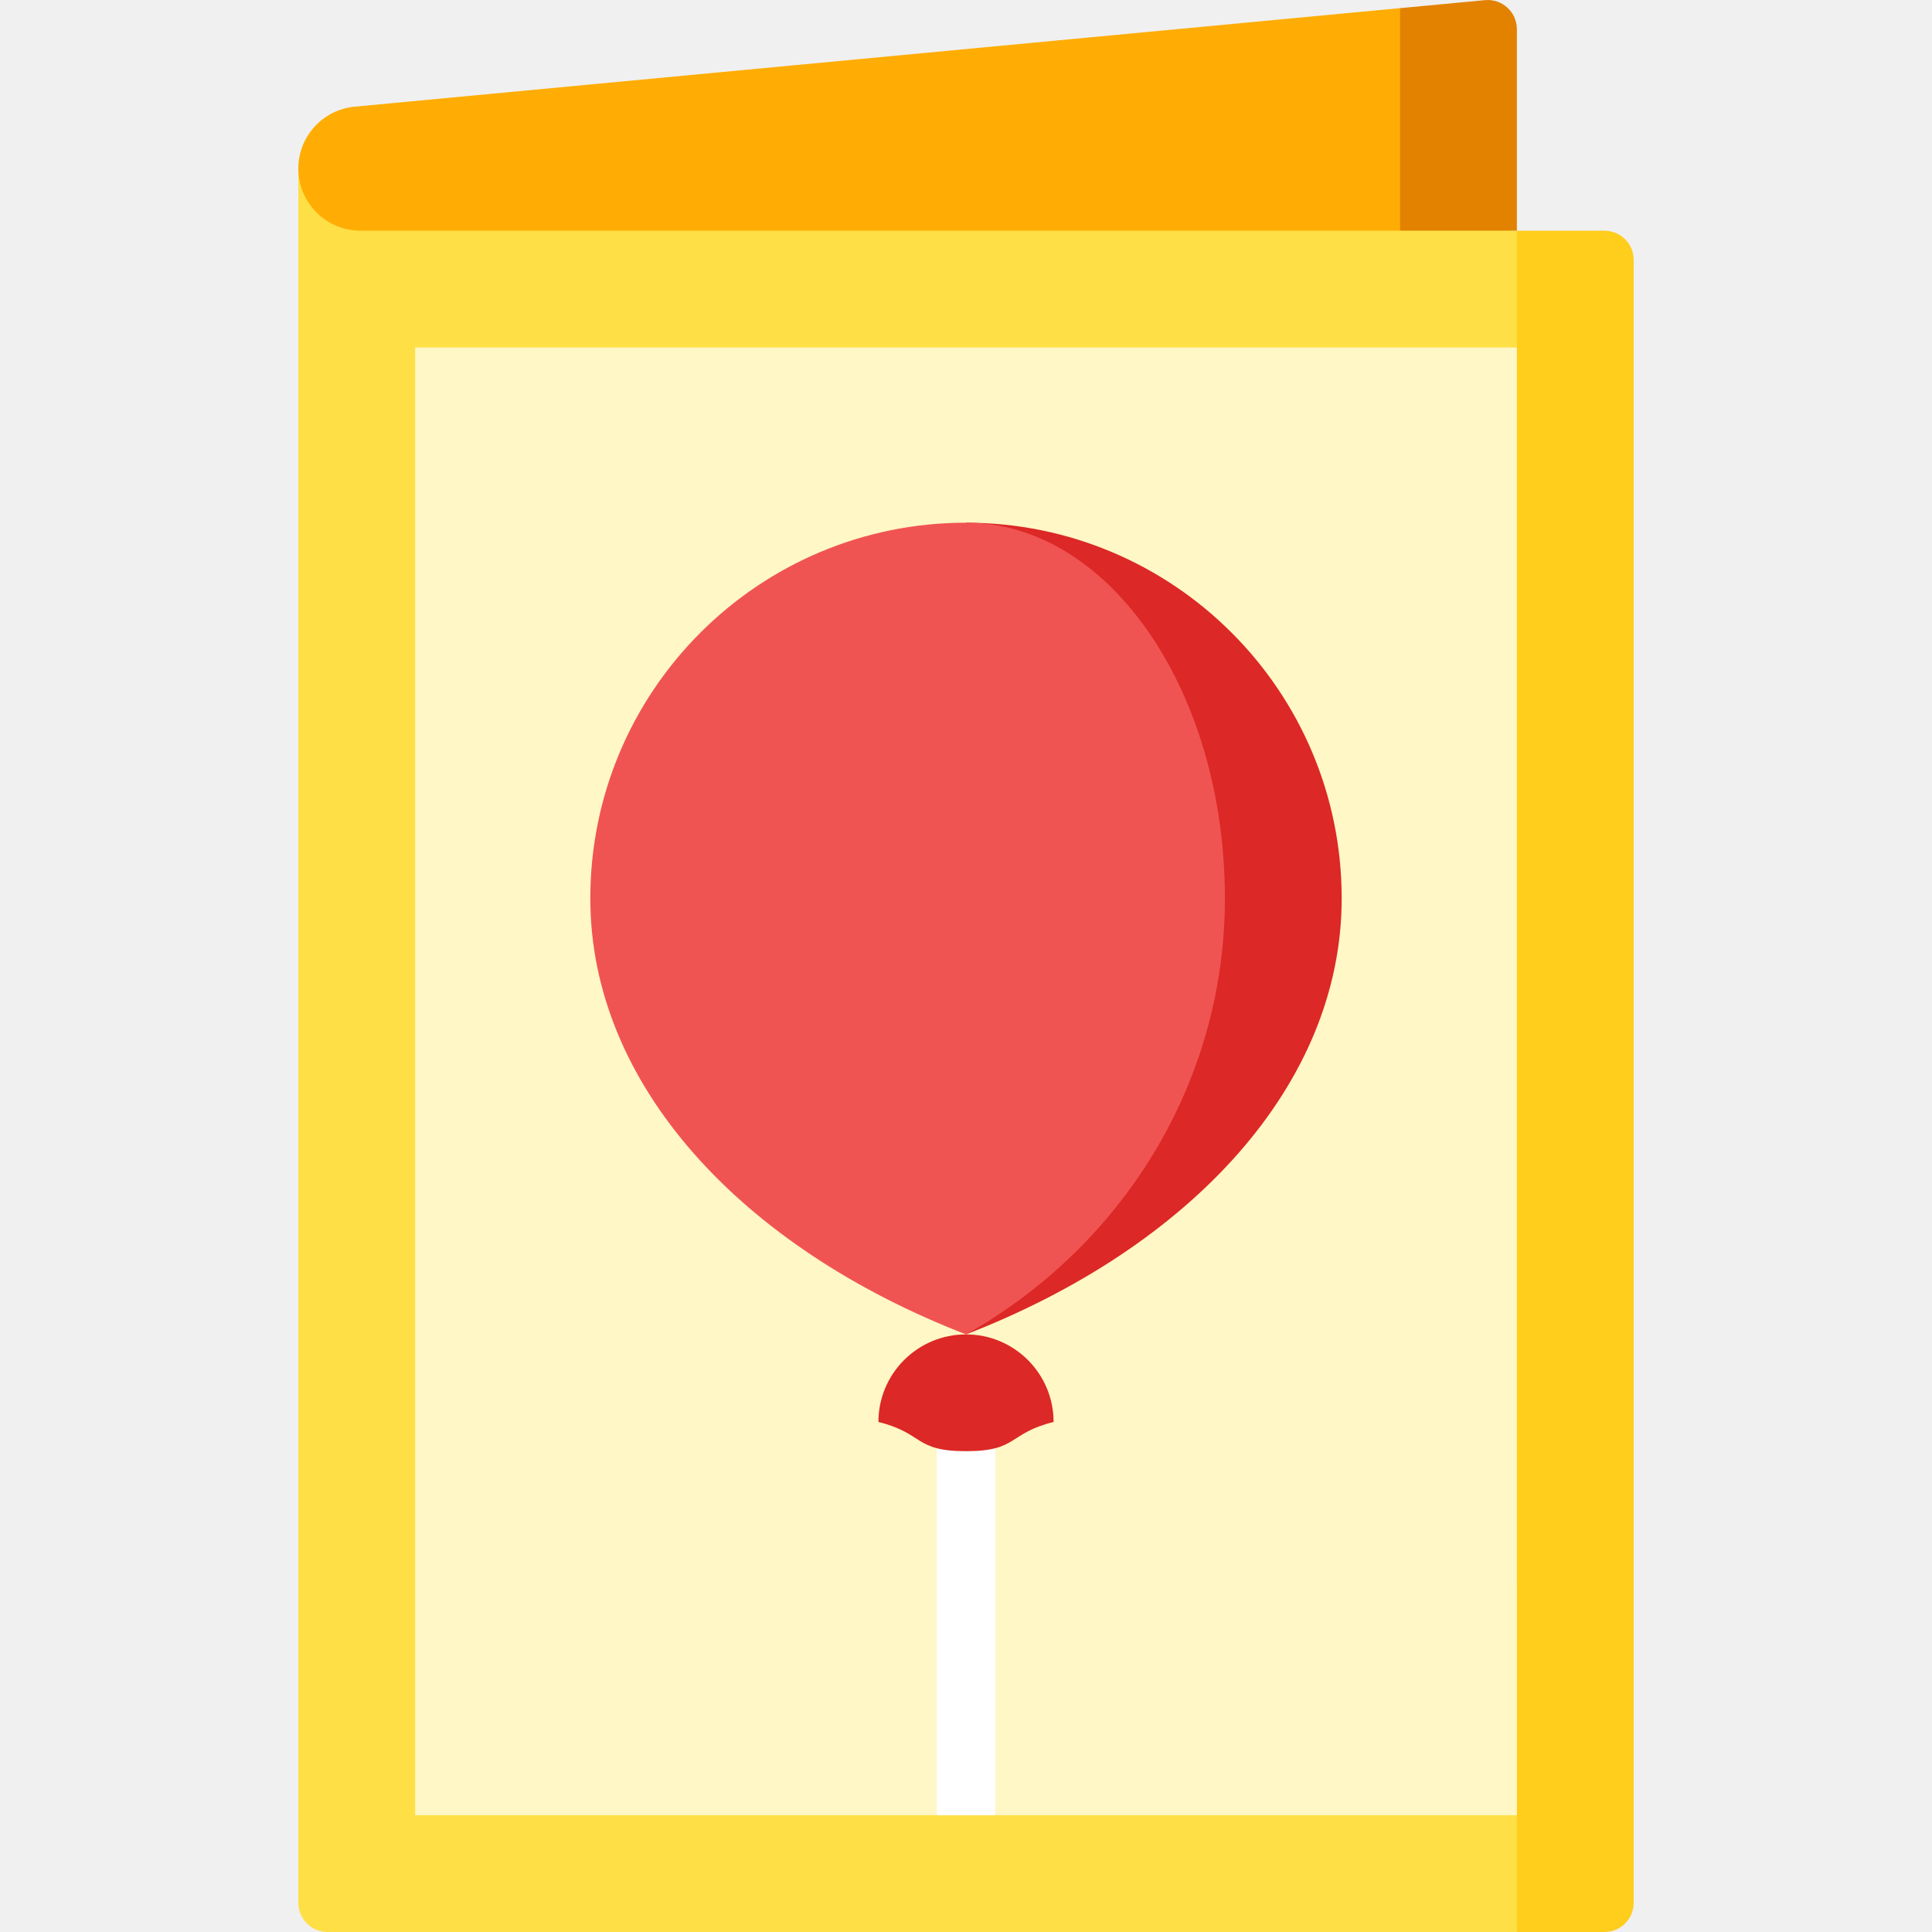
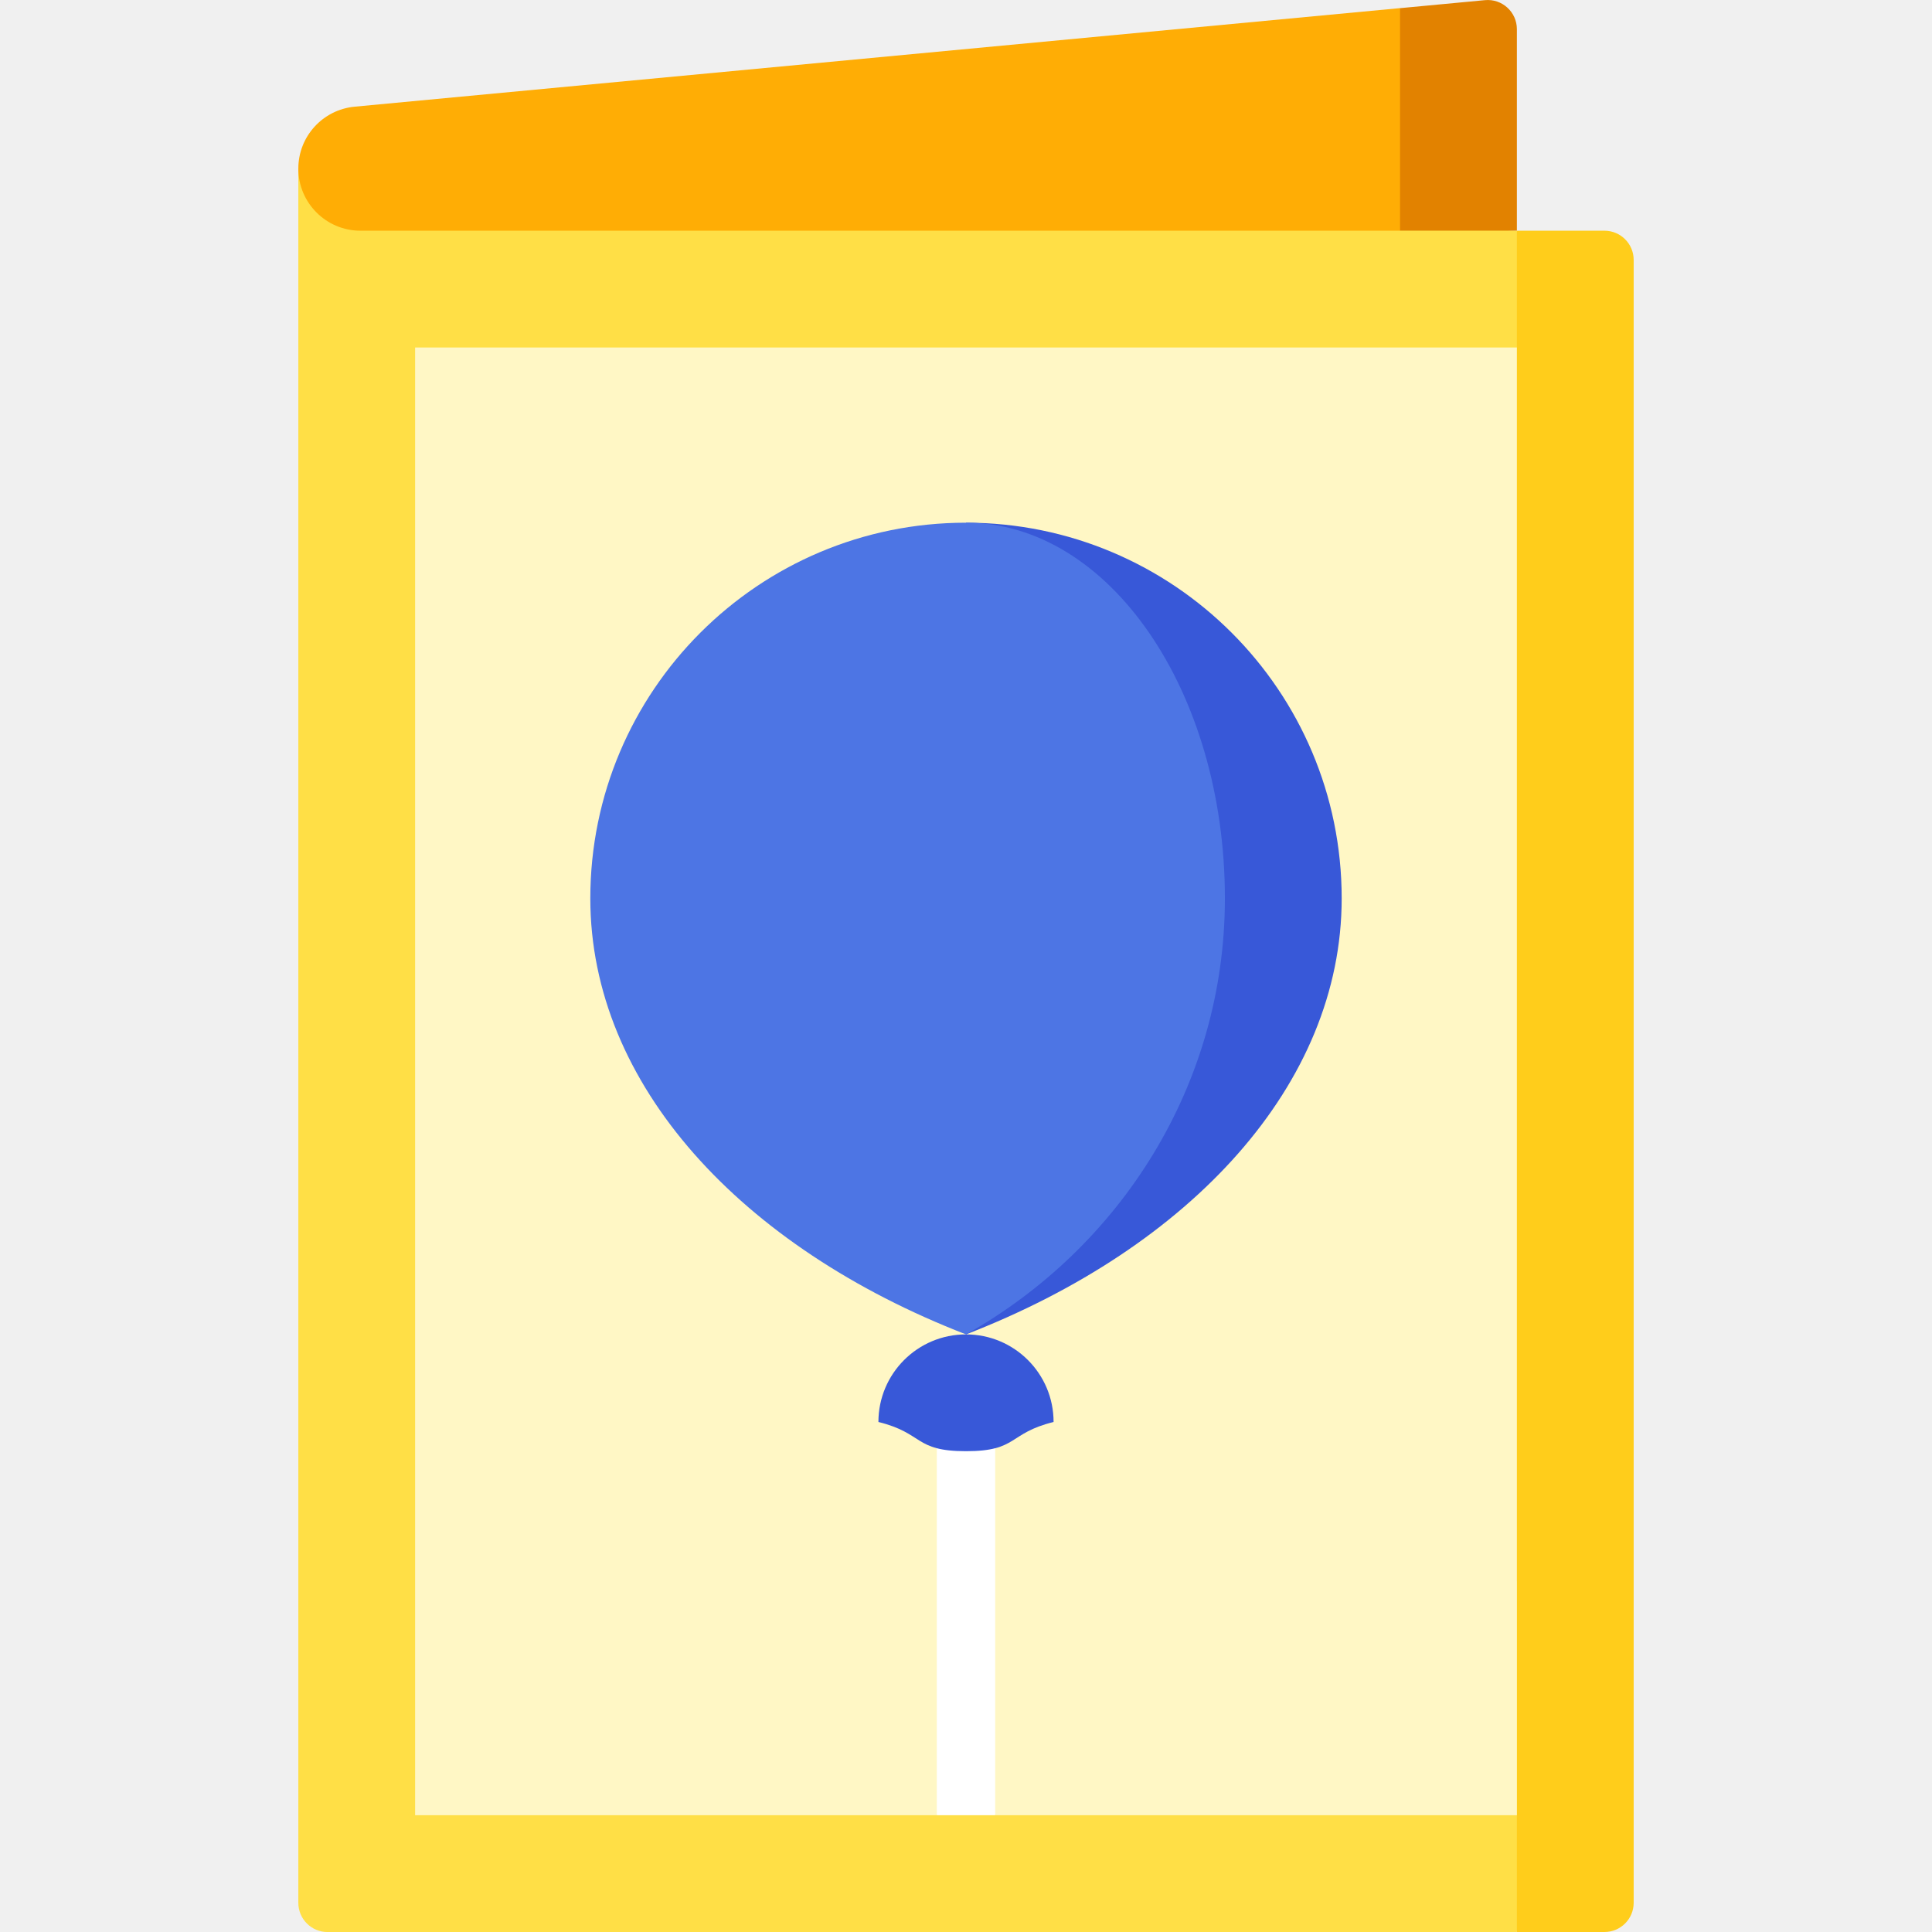
<svg xmlns="http://www.w3.org/2000/svg" id="a" width="512" height="512" viewBox="0 0 512 512">
  <path d="M401.99,61.14l-108.33,225.43,108.33,225.43h23.21c4.27,0,7.74-3.46,7.74-7.74V68.88c0-4.27-3.46-7.74-7.74-7.74h-23.21Z" style="fill:#ffcd1b; stroke-width:0px;" />
  <path d="M79.06,44.67v459.6c0,4.27,3.46,7.74,7.74,7.74h315.19v-92.85l-123.81-162.5,123.81-164.55v-30.95L79.06,44.67Z" style="fill:#ffdf46; stroke-width:0px;" />
-   <path d="M371.04,2.15l-30.95,29.49,30.95,29.49h30.95V7.74c0-4.56-3.92-8.13-8.46-7.7l-22.49,2.12Z" style="fill:#e28200; stroke-width:0px;" />
+   <path d="M371.04,2.15l-30.95,29.49,30.95,29.49h30.95V7.74c0-4.56-3.92-8.13-8.46-7.7l-22.49,2.12h0Z" style="fill:#e28200; stroke-width:0px;" />
  <path d="M93.99,28.27c-8.46.8-14.93,7.9-14.93,16.4,0,9.1,7.38,16.47,16.47,16.47h275.5V2.15L93.99,28.27Z" style="fill:#ffad05; stroke-width:0px;" />
  <path d="M110.01,92.09v388.96h138.25l7.74-20.63,7.74,20.63h138.25V92.09H110.01Z" style="fill:#fff7c5; stroke-width:0px;" />
  <path d="M248.26,377.88h15.48v103.17h-15.48v-103.17Z" style="fill:#fff; stroke-width:0px;" />
-   <path d="M256,353.63c-12.82,0-23.21,10.39-23.21,23.21,12.11,2.99,9.38,7.74,23.21,7.74s11.1-4.75,23.21-7.74c0-12.82-10.39-23.21-23.21-23.21Z" style="fill:#dc2826; stroke-width:0px;" />
-   <path d="M256,138.52v215.11c59.52-23.07,99.56-66.18,99.56-115.55,0-54.99-44.57-99.56-99.56-99.56h0Z" style="fill:#dc2826; stroke-width:0px;" />
-   <path d="M324.61,238.08c0-54.99-30.72-99.56-68.61-99.56-54.99,0-99.56,44.57-99.56,99.56,0,49.38,40.04,92.49,99.56,115.55,41.01-23.07,68.61-66.18,68.61-115.55h0Z" style="fill:#f05452; stroke-width:0px;" />
+   <path d="M256,353.63c-12.82,0-23.21,10.39-23.21,23.21,12.11,2.99,9.38,7.74,23.21,7.74s11.1-4.75,23.21-7.74c0-12.82-10.39-23.21-23.21-23.21Z" style="fill:#3858d8; stroke-width:0px;" />
+   <path d="M256,138.52v215.11c59.52-23.07,99.56-66.18,99.56-115.55,0-54.99-44.57-99.56-99.56-99.56h0Z" style="fill:#3858d8; stroke-width:0px;" />
+   <path d="M324.61,238.08c0-54.99-30.72-99.56-68.61-99.56-54.99,0-99.56,44.57-99.56,99.56,0,49.38,40.04,92.49,99.56,115.55,41.01-23.07,68.61-66.18,68.61-115.55h0Z" style="fill:#4d75e4; stroke-width:0px;" />
</svg>
